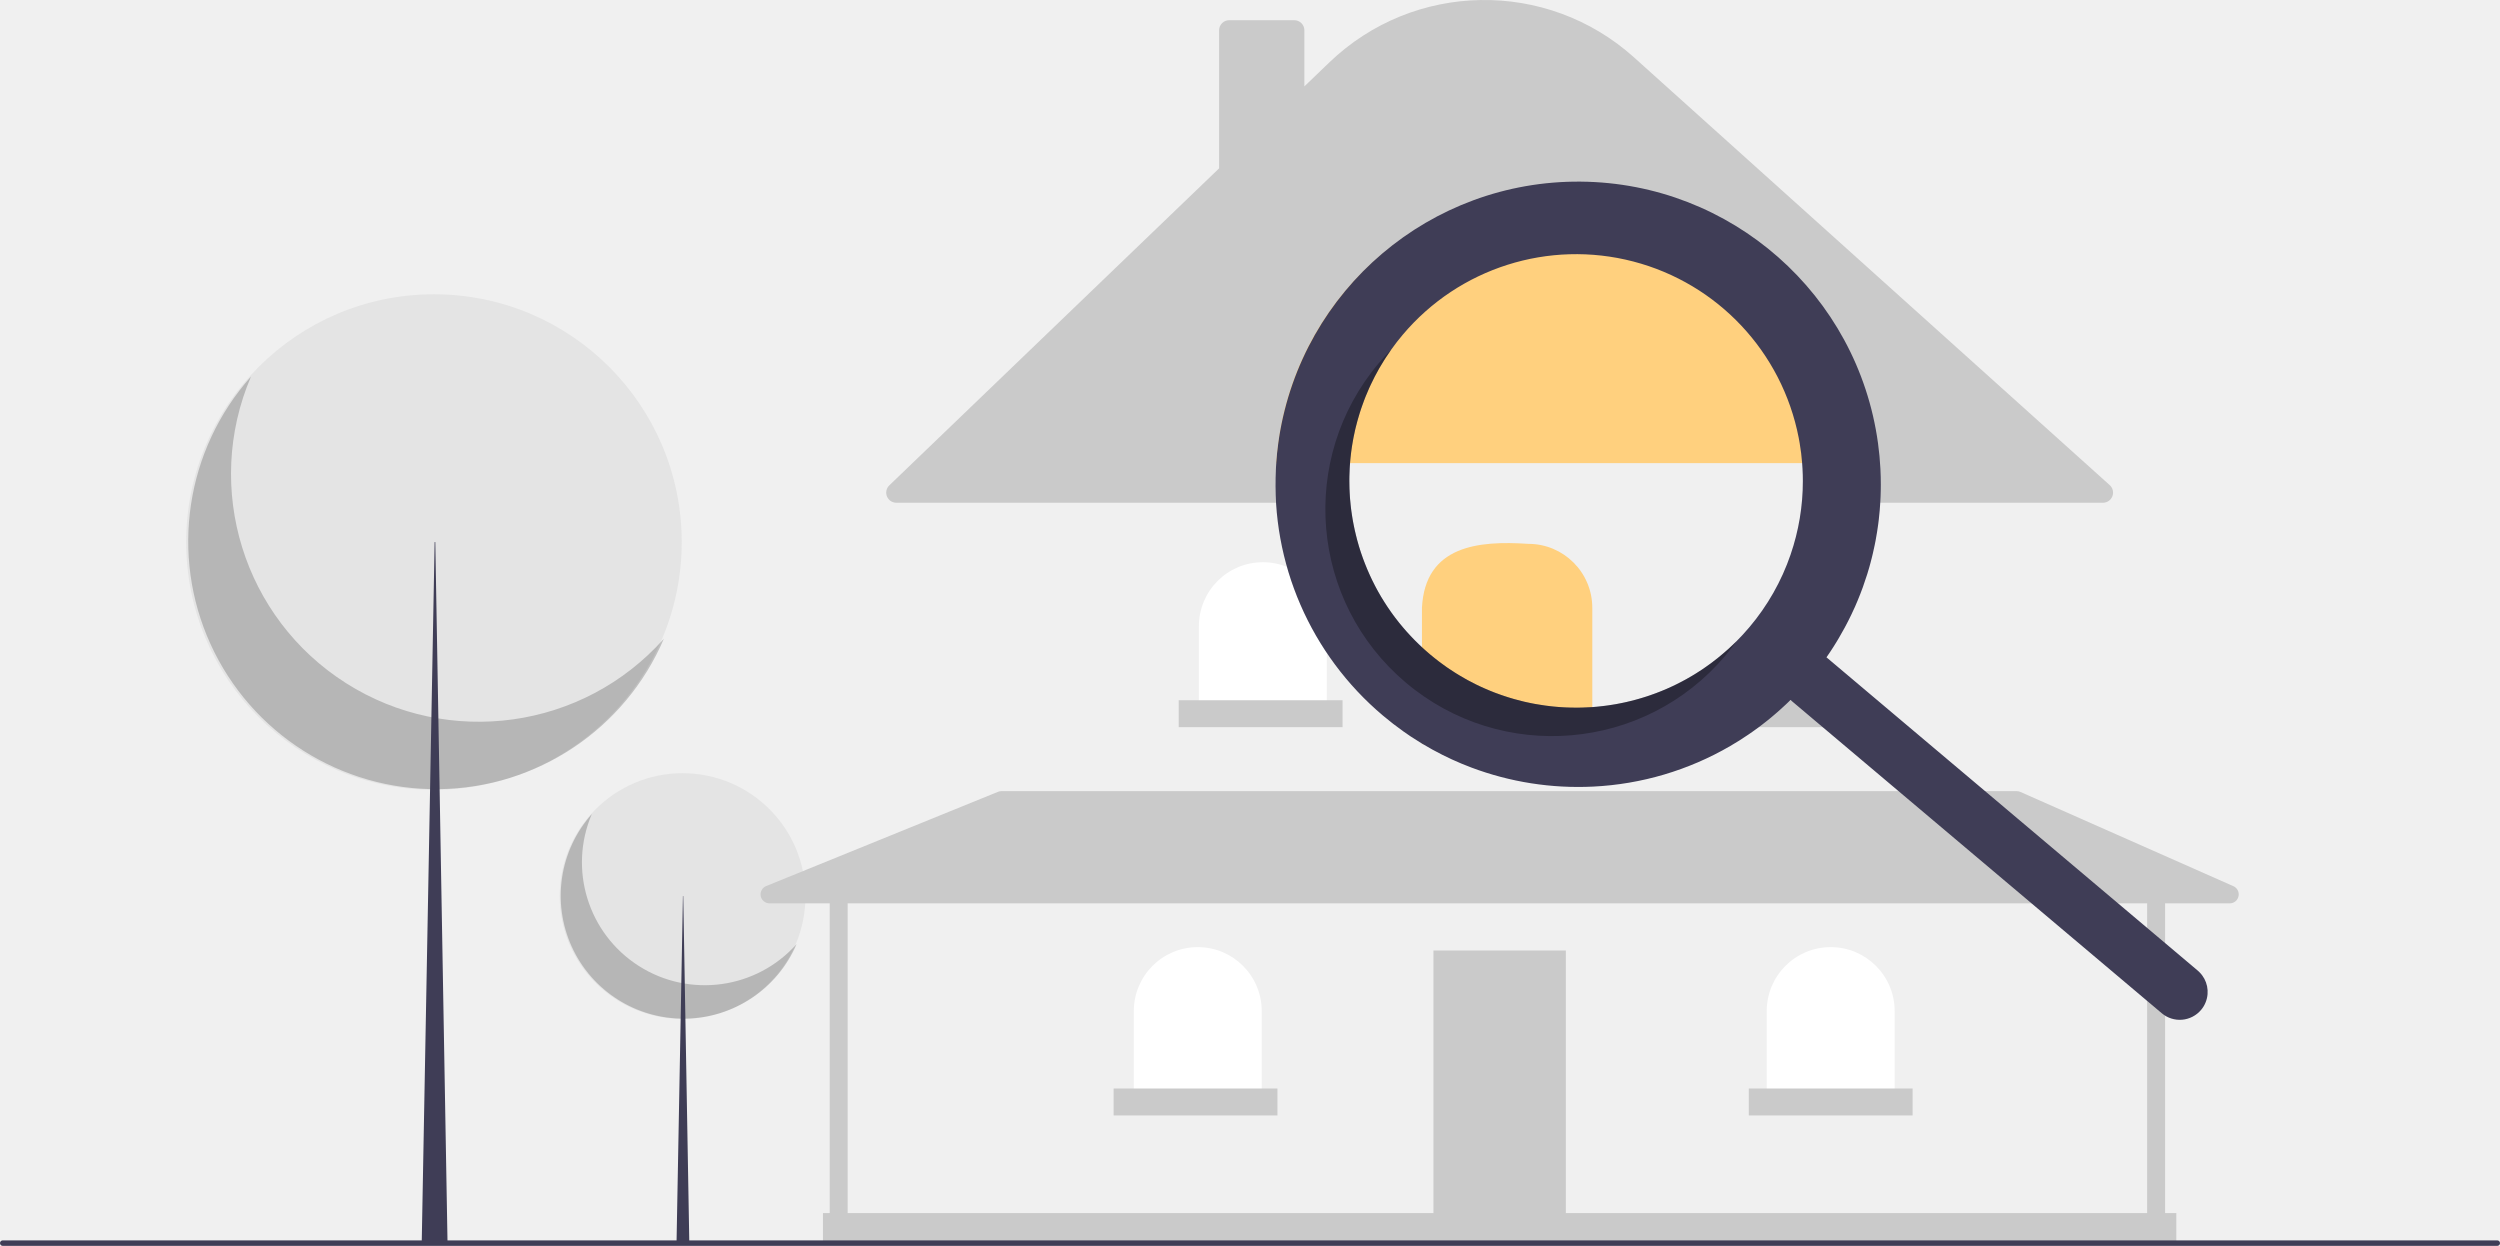
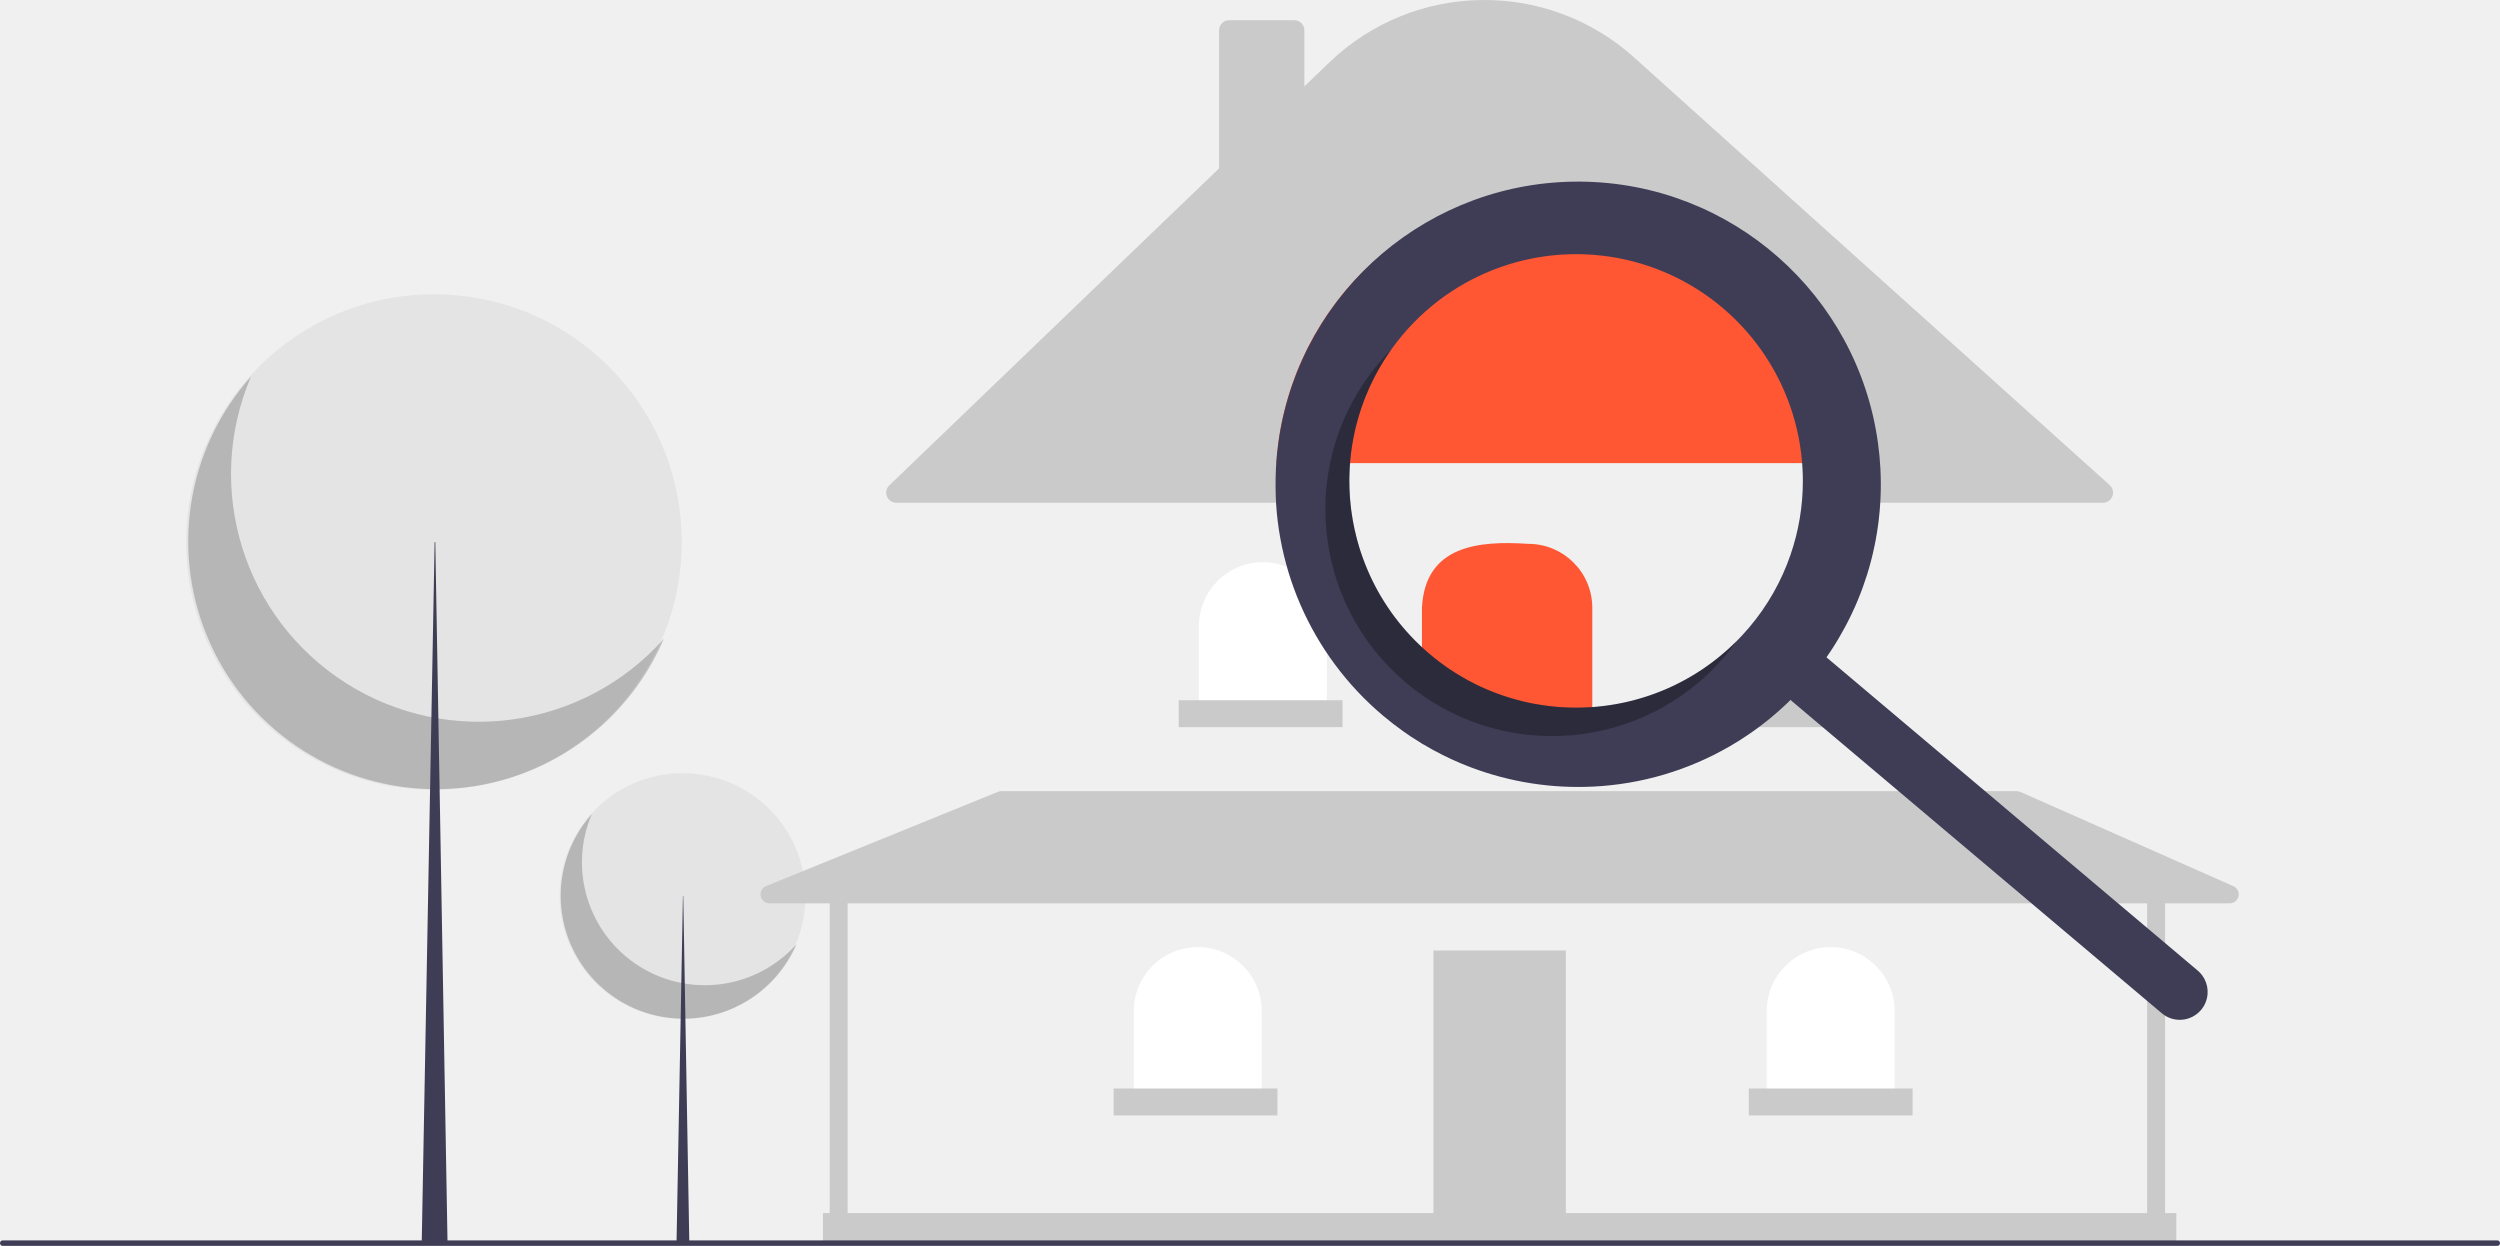
<svg xmlns="http://www.w3.org/2000/svg" data-name="Layer 1" width="909" height="453" viewBox="0 0 909 453">
  <circle cx="248.187" cy="325.819" r="44.682" fill="#e4e4e4" />
  <path d="M360.695,519.474a44.686,44.686,0,0,0,74.454,47.29A44.686,44.686,0,1,1,360.695,519.474Z" transform="translate(-145.5 -223.5)" opacity="0.2" style="isolation:isolate" />
  <polygon points="248.31 325.819 248.432 325.819 250.642 452.5 245.977 452.5 248.31 325.819" fill="#3f3d56" />
  <circle cx="157.782" cy="197.087" r="90.087" fill="#e4e4e4" />
  <path d="M236.764,360.416A90.094,90.094,0,0,0,386.876,455.762,90.095,90.095,0,1,1,236.764,360.416Z" transform="translate(-145.5 -223.5)" opacity="0.2" style="isolation:isolate" />
  <polygon points="158.029 197.087 158.277 197.087 162.732 452.5 153.327 452.5 158.029 197.087" fill="#3f3d56" />
  <rect x="338.809" y="320.3" width="412.922" height="122.408" fill="#f0f0f0" />
  <rect x="521.196" y="345.597" width="48.147" height="97.11" fill="#cacaca" />
  <rect x="362.882" y="175.859" width="364.775" height="112.615" fill="#f0f0f0" />
  <path d="M910.139,406.295H471.401a3.672,3.672,0,0,1-2.545-6.32l119.907-115.256V234.517a3.676,3.676,0,0,1,3.672-3.672h23.665a3.676,3.676,0,0,1,3.672,3.672v20.396l9.057-8.706a81.373,81.373,0,0,1,110.8-1.842L912.594,399.892a3.673,3.673,0,0,1-2.455,6.403Z" transform="translate(-145.5 -223.5)" fill="#cacaca" />
  <path d="M459.176,204.421h0a23.257,23.257,0,0,1,23.257,23.257v31.418a0,0,0,0,1,0,0H435.919a0,0,0,0,1,0,0v-31.418A23.257,23.257,0,0,1,459.176,204.421Z" fill="#fff" />
  <path d="M545.27,204.829h0a23.257,23.257,0,0,1,23.257,23.257v31.418a0,0,0,0,1,0,0H522.012a0,0,0,0,1,0,0v-31.418A23.257,23.257,0,0,1,545.27,204.829Z" fill="#fff" />
  <path d="M631.363,205.237h0a23.257,23.257,0,0,1,23.257,23.257v31.418a0,0,0,0,1,0,0H608.106a0,0,0,0,1,0,0v-31.418A23.257,23.257,0,0,1,631.363,205.237Z" fill="#fff" />
  <path d="M665.637,344.373h0a23.257,23.257,0,0,1,23.257,23.257v31.418a0,0,0,0,1,0,0H642.38a0,0,0,0,1,0,0v-31.418A23.257,23.257,0,0,1,665.637,344.373Z" fill="#fff" />
  <path d="M435.511,344.373h0a23.257,23.257,0,0,1,23.257,23.257v31.418a0,0,0,0,1,0,0H412.254a0,0,0,0,1,0,0v-31.418A23.257,23.257,0,0,1,435.511,344.373Z" fill="#fff" />
  <path d="M957.557,545.711,880.097,511.437a3.264,3.264,0,0,0-1.321-.279H509.618a3.263,3.263,0,0,0-1.229.24l-84.315,34.274a3.264,3.264,0,0,0,1.229,6.288H447.179v112.615h-2.448V676H936.809V664.575h-4.08v-112.615H956.236A3.264,3.264,0,0,0,957.557,545.711Zm-31.356,118.864H453.707v-112.615H926.2Z" transform="translate(-145.5 -223.5)" fill="#cacaca" />
  <rect x="428.575" y="254.608" width="59.572" height="9.793" fill="#cacaca" />
  <rect x="515.892" y="254.608" width="59.572" height="9.793" fill="#cacaca" />
  <rect x="603.209" y="254.608" width="59.572" height="9.793" fill="#cacaca" />
  <rect x="635.851" y="395.784" width="59.572" height="9.793" fill="#cacaca" />
  <rect x="404.909" y="395.784" width="59.572" height="9.793" fill="#cacaca" />
  <path d="M1053.5,676.5h-907a1,1,0,0,1,0-2h907a1,1,0,0,1,0,2Z" transform="translate(-145.5 -223.5)" fill="#3f3d56" />
  <path d="M825.366,397.68c0,.64-.01,1.29-.02,1.93-.01.77-.03,1.53-.06,2.3-.03.67-.06,1.33-.1,1.99-.12,2.21-.31,4.41-.57,6.62-.06.56-.13,1.11-.21,1.67-.06.43-.12.87-.19,1.31-.07.49-.14.98-.22,1.47q-.24,1.56-.54,3.12c-.1.52-.2,1.04-.31,1.56-.21,1.03-.44,2.07-.68,3.1-.02.08-.04.17-.06.25-.12.51-.24,1.01-.37,1.52-.04.15-.07.29-.12.44-.09.38-.19.76-.29,1.14-.14.53-.28,1.05-.43,1.58-.24.82-.48,1.63-.73,2.45a2.581,2.581,0,0,0-.08.26c-.48,1.55-.99,3.08-1.55,4.6-.29.8-.6,1.61-.91,2.41-.31.8-.63,1.6-.96,2.39-.32.77-.65,1.54-.98,2.3-.08.18-.16.36-.25.54-.35.79-.71,1.56-1.08,2.33-.01.01-.01.03-.02.04-.29.62-.6,1.24-.91,1.85a.075.075,0,0,1-.02.05c-.3.6-.61,1.2-.93,1.79l-.51.97-.06.11c-.64,1.19-1.3,2.37-2,3.54-.15.26-.3.52-.45.77-.15.26-.31.52-.47.77q-.15.27-.33.54c-.21.34-.42.69-.64,1.03-.04.07-.09.14-.13.21-.38.59-.76,1.17-1.14,1.76-.47.71-.95,1.41-1.44,2.11l-10.86,17.38-.47-.39-.13-.12h-.01l-.43-.36-1.18-1c-.36.35-.71.7-1.07,1.04-.14.14-.29.27-.43.41-.11.1-.21.2-.32.3a104.718,104.718,0,0,1-69.98,29.75h-.03a114.298,114.298,0,0,1-57.03-13.46c-.39-.2-.77-.4-1.15-.63-2.28-1.24-4.51-2.55-6.7-3.95-.01-.01-.02-.01-.03-.02q-3.81-2.7-7.44-5.76a109.927,109.927,0,0,1-38.93-89.79c.03-.67.07-1.33.12-2q.24-3.63.74-7.23c.09-.67.19-1.34.29-2h213.78q.63,4.59.87,9.23C825.316,393.83,825.366,395.75,825.366,397.68Z" transform="translate(-145.5 -223.5)" fill="#f0f0f0" />
-   <path d="M824.346,382.67a108.092,108.092,0,0,0-213.78,0c-.1.66-.2,1.33-.29,2q-.495,3.6-.74,7.23H825.217Q824.976,387.265,824.346,382.67Z" transform="translate(-145.5 -223.5)" fill="#ffd07e" />
-   <path d="M724.459,494.047H662.521V444.5c1.143-22.643,20.496-24.471,38.68-23.256a23.256,23.256,0,0,1,23.257,23.256Z" transform="translate(-145.5 -223.5)" fill="#ffd07e" />
+   <path d="M824.346,382.67a108.092,108.092,0,0,0-213.78,0c-.1.66-.2,1.33-.29,2q-.495,3.6-.74,7.23H825.217Q824.976,387.265,824.346,382.67Z" transform="translate(-145.5 -223.5)" fill="#ff5733" />
+   <path d="M724.459,494.047H662.521V444.5c1.143-22.643,20.496-24.471,38.68-23.256a23.256,23.256,0,0,1,23.257,23.256Z" transform="translate(-145.5 -223.5)" fill="#ff5733" />
  <path d="M662.516,458.82V458.83c0,.01.01.01.02.01ZM637.606,382.67c-.04.25-.09.5-.13.75.04-.25.09-.5.14-.75Zm-1.24,9.23c-.03.38-.06.76-.08,1.14q.03-.57.09-1.14a1.475,1.475,0,0,1,.01-.21C636.376,391.76,636.376,391.83,636.366,391.9Zm26.15,66.93c0,.01.01.01.02.01l-.02-.02Zm-24.91-76.16c-.04.25-.09.5-.13.75.04-.25.09-.5.14-.75Zm-1.32,10.37q.03-.57.09-1.14a1.475,1.475,0,0,1,.01-.21c-.01.07-.01.14-.02.21C636.336,392.28,636.306,392.66,636.286,393.04ZM945.226,577a6.772,6.772,0,0,0-.62-.58l-.01-.01-49.52-41.79-1.28-1.08-4.87-4.11-1.22-1.03L880.766,522.54l-1.9-1.6L874.937,517.62l-2.01-1.7-18.96-15.99L843.096,490.76l-1.46-1.23-32.03-27.03c.49-.7.97-1.4,1.44-2.11.38-.59.76-1.17,1.14-1.76.04-.07.09-.14.13-.21.22-.34.43-.69.64-1.03q.18-.27.33-.54c.16-.25.32-.51.47-.77.15-.25.3-.51.45-.77.7-1.17,1.36-2.35,2-3.54l.06-.11.51-.97c.32-.59.63-1.19.93-1.79a.075.075,0,0,0,.02-.05c.31-.61.62-1.23.91-1.85.01-.01.01-.03.02-.04.37-.77.73-1.54,1.08-2.33.09-.18.17-.36.25-.54.33-.76.66-1.53.98-2.3.33-.79.65-1.59.96-2.39.31-.8.62-1.61.91-2.41q.825-2.295,1.55-4.6a2.581,2.581,0,0,1,.08-.26c.25-.82.49-1.63.73-2.45.15-.53.29-1.05.43-1.58.1-.38.2-.76.29-1.14.05-.15.08-.29.12-.44.13-.51.25-1.01.37-1.52.02-.08.04-.17.06-.25.24-1.03.47-2.07.68-3.1.11-.52.21-1.04.31-1.56.19-1.04.38-2.08.54-3.12.08-.49.15-.98.22-1.47.07-.44.13-.88.19-1.31.08-.56.15-1.11.21-1.67.26-2.21.45-4.41.57-6.62.04-.66.07-1.32.1-1.99.03-.77.05-1.53.06-2.3.01-.64.02-1.29.02-1.93,0-1.93-.05-3.85-.15-5.78q-.24-4.635-.87-9.23a110.052,110.052,0,0,0-217.78-2c-.1.66-.2,1.33-.29,2q-.495,3.6-.74,7.23c-.05.67-.09,1.33-.12,2a109.927,109.927,0,0,0,38.93,89.79q3.63,3.06,7.44,5.76c.01.01.02.01.03.02.85.6,1.7,1.19,2.56,1.77,1.37.9,2.75,1.78,4.14,2.62.11.06.22.13.33.19,1.2.72,2.41,1.41,3.62,2.08h.01a108.153,108.153,0,0,0,13.99,6.44,110.384,110.384,0,0,0,44.23,6.94h.03a109.761,109.761,0,0,0,49.91-14.77c2.21-1.28,4.39-2.65,6.52-4.11.53-.36,1.07-.73,1.59-1.1.64-.45,1.28-.92,1.92-1.39.01,0,.01-.01.02-.01a1.43,1.43,0,0,1,.15-.11c.43-.33.87-.66,1.29-.98.11-.08.22-.16.33-.25a.481.481,0,0,0,.08-.07c.25-.18.49-.38.74-.57.25-.19.49-.39.74-.59a.939.939,0,0,0,.12-.09c.28-.23.56-.45.84-.68.29-.23.57-.47.84-.7.28-.23.55-.46.83-.7.24-.2.49-.41.73-.63.08-.06.15-.13.23-.2a.713.713,0,0,1,.1-.08c.33-.28.65-.57.97-.86.08-.07.15-.14.23-.21.49-.44.98-.88,1.46-1.34.11-.1.23-.21.34-.31.11-.1.21-.2.32-.3.14-.14.29-.27.43-.41.36-.34.71-.69,1.07-1.04l1.18,1,.43.36h.01l.13.12.47.39,6.98,5.9.15.13.12.09.79.67,1.58,1.34,1.58,1.33.23.19,7.35,6.2,1.02.86,7.09,5.98,36.7,30.97,1.28,1.08,50.23,42.38,12.88,10.87,4.79,4.04a10.133,10.133,0,0,0,14.29-1.2,9.842,9.842,0,0,0,1.69-2.84A10.091,10.091,0,0,0,945.226,577ZM655.556,345.19a82.447,82.447,0,0,1,143.95,37.48c.13.67.25,1.33.36,2,.41,2.39.71,4.81.89,7.23.05.67.1,1.33.13,2,.09,1.5.13,3.01.13,4.51a82.078,82.078,0,0,1-4.46,26.74v.01a82.007,82.007,0,0,1-14.97,26.38c-.14.16-.28.33-.43.49-1.32,1.56-2.71,3.06-4.14,4.49-.01.01-.02.03-.03.04-.49.49-.99.99-1.49,1.45-1.02.99-2.06,1.93-3.12,2.83q-2.385,2.085-4.89,3.91c-.56.41-1.12.81-1.69,1.21-.56.4-1.13.78-1.7,1.16-1.14.76-2.3,1.49-3.47,2.18-.58.35-1.18.69-1.77,1.02-.59.34-1.19.66-1.79.97-.6.32-1.2.63-1.81.93-1.21.61-2.43,1.18-3.67,1.71q-.93.42-1.86.78c-.39.16-.77.32-1.16.46a3.761,3.761,0,0,1-.47.18q-.315.135-.63.24a1.816,1.816,0,0,1-.21.08c-.43.17-.85.32-1.29.47-.63.23-1.26.44-1.9.64-.64.21-1.27.41-1.91.59-.64.2-1.29.38-1.93.55-.65.18-1.29.35-1.94.5-.69.18-1.38.34-2.08.49-.61.14-1.21.26-1.82.37-.57.12-1.15.22-1.72.32-.8.14-1.6.27-2.41.38-.44.07-.87.13-1.31.17-.19.03-.37.05-.55.07-.56.08-1.12.14-1.67.19-.15.01-.29.03-.43.04-.61.06-1.23.11-1.84.16-1.31.09-2.61.15-3.92.18-.66.01-1.33.02-1.99.02s-1.32-.01-1.98-.03c0,0,0,.01-.01,0-.01.01-.01.01-.02,0a.014.014,0,0,1-.02,0,.17.17,0,0,1-.1,0c-.47,0-.94-.02-1.4-.05-.34-.01-.69-.02-1.04-.05q-.705-.03-1.41-.09c-.15,0-.3-.02-.45-.03a1.486,1.486,0,0,1-.21-.02c-.48-.04-.97-.08-1.45-.13-.24-.02-.49-.04-.73-.07-.73-.08-1.46-.17-2.18-.27-.82-.1-1.64-.22-2.45-.37-.38-.05-.75-.12-1.12-.19q-.735-.12-1.47-.27c-.51-.1-1.02-.2-1.53-.32-.41-.09-.83-.18-1.24-.28-.2-.04-.4-.09-.59-.14-1.05-.25-2.09-.52-3.12-.82-.65-.18-1.3-.37-1.94-.57-.88-.27-1.75-.56-2.62-.87-.34-.11-.67-.23-1.01-.36-.34-.11-.67-.24-1.01-.37-.31-.11-.62-.23-.92-.35-.5-.19-.99-.39-1.48-.59-1.01-.41-2-.84-2.99-1.3-.56-.27-1.12-.53-1.67-.8q-3.255-1.575-6.41-3.5c-.52-.31-1.04-.64-1.56-.97-.65-.4-1.28-.82-1.91-1.24-.35-.24-.69-.47-1.03-.71-.63-.44-1.25-.89-1.86-1.34-.32-.23-.64-.47-.95-.71-1.11-.84-2.2-1.72-3.27-2.62-.51-.43-1.02-.87-1.52-1.32-.21-.18-.42-.37-.63-.56-.24-.22-.48-.43-.71-.66l-.02-.02c-.35-.31-.7-.64-1.04-.97-.53-.5-1.05-1.01-1.55-1.53-.52-.51-1.02-1.04-1.51-1.56-.5-.52-.98-1.05-1.45-1.59q-.72-.795-1.41-1.62c-.45-.52-.89-1.06-1.31-1.59q-1.53-1.89-2.92-3.85c-.43-.6-.84-1.2-1.24-1.81-.43-.62-.84-1.25-1.23-1.88-.41-.63-.8-1.27-1.18-1.92a.209.209,0,0,0-.04-.06c-.75-1.27-1.47-2.55-2.14-3.85q-1.035-1.98-1.95-4c-.31-.67-.61-1.35-.89-2.03-.58-1.37-1.12-2.74-1.62-4.13-.25-.67-.48-1.34-.71-2.02a.495.495,0,0,0-.04-.13c-.46-1.38-.88-2.77-1.25-4.17-.01-.02-.01-.04-.02-.06-.19-.69-.37-1.38-.53-2.08-.16-.61-.3-1.22-.43-1.84-.15-.69-.3-1.38-.43-2.08-.07-.36-.14-.72-.2-1.08-.06-.3-.11-.61-.16-.91-.05-.3-.1-.61-.15-.92q-.15-.915-.27-1.83c-.1-.72-.18-1.44-.26-2.17-.09-.87-.17-1.74-.24-2.62-.05-.59-.08-1.19-.11-1.79-.03-.55-.06-1.1-.07-1.65a.139.139,0,0,1,0-.09.014.014,0,0,1,0-.02c-.01-.01-.01-.01,0-.02a.014.014,0,0,1,0-.02c-.01-.22-.02-.44-.02-.66q-.03-.975-.03-1.95c0-.59.01-1.17.02-1.76q.03-1.23.09-2.46c0-.18.02-.35.03-.53.01-.18.02-.35.03-.53q.03-.57.09-1.14a1.475,1.475,0,0,1,.01-.21c.03-.43.07-.86.11-1.29.08-.86.18-1.73.29-2.59.06-.43.11-.86.18-1.29.04-.3.09-.61.14-.92q.06-.465.15-.93c.07-.41.14-.83.22-1.25.04-.25.09-.5.14-.75q.285-1.5.63-3c.23-1.01.49-2.01.77-3.01.27-1.01.57-2.02.89-3.03.15-.51.31-1.01.49-1.51.33-1.01.68-2.01,1.07-3,.18-.49.37-.99.58-1.48.4-.99.82-1.98,1.25-2.95.22-.49.44-.98.68-1.47.45-.97.92-1.94,1.43-2.89.49-.97,1.02-1.92,1.56-2.86s1.1-1.88,1.69-2.81c.27-.46.57-.93.88-1.38.6-.92,1.23-1.84,1.87-2.74C652.697,348.72,654.086,346.93,655.556,345.19ZM636.366,391.9c-.03.38-.06.76-.08,1.14q.03-.57.09-1.14a1.475,1.475,0,0,1,.01-.21C636.376,391.76,636.376,391.83,636.366,391.9Zm1.24-9.23c-.04.25-.09.5-.13.75.04-.25.09-.5.14-.75Zm24.91,76.15V458.83c0,.01.01.01.02.01Z" transform="translate(-145.5 -223.5)" fill="#3f3d56" />
  <path d="M665.398,461.379a82.455,82.455,0,0,1-13.991-110.84q-2.365,2.381-4.572,4.988A82.45,82.45,0,1,0,772.864,461.87q2.202-2.61,4.148-5.346A82.455,82.455,0,0,1,665.398,461.379Z" transform="translate(-145.5 -223.5)" opacity="0.3" style="isolation:isolate" />
</svg>
